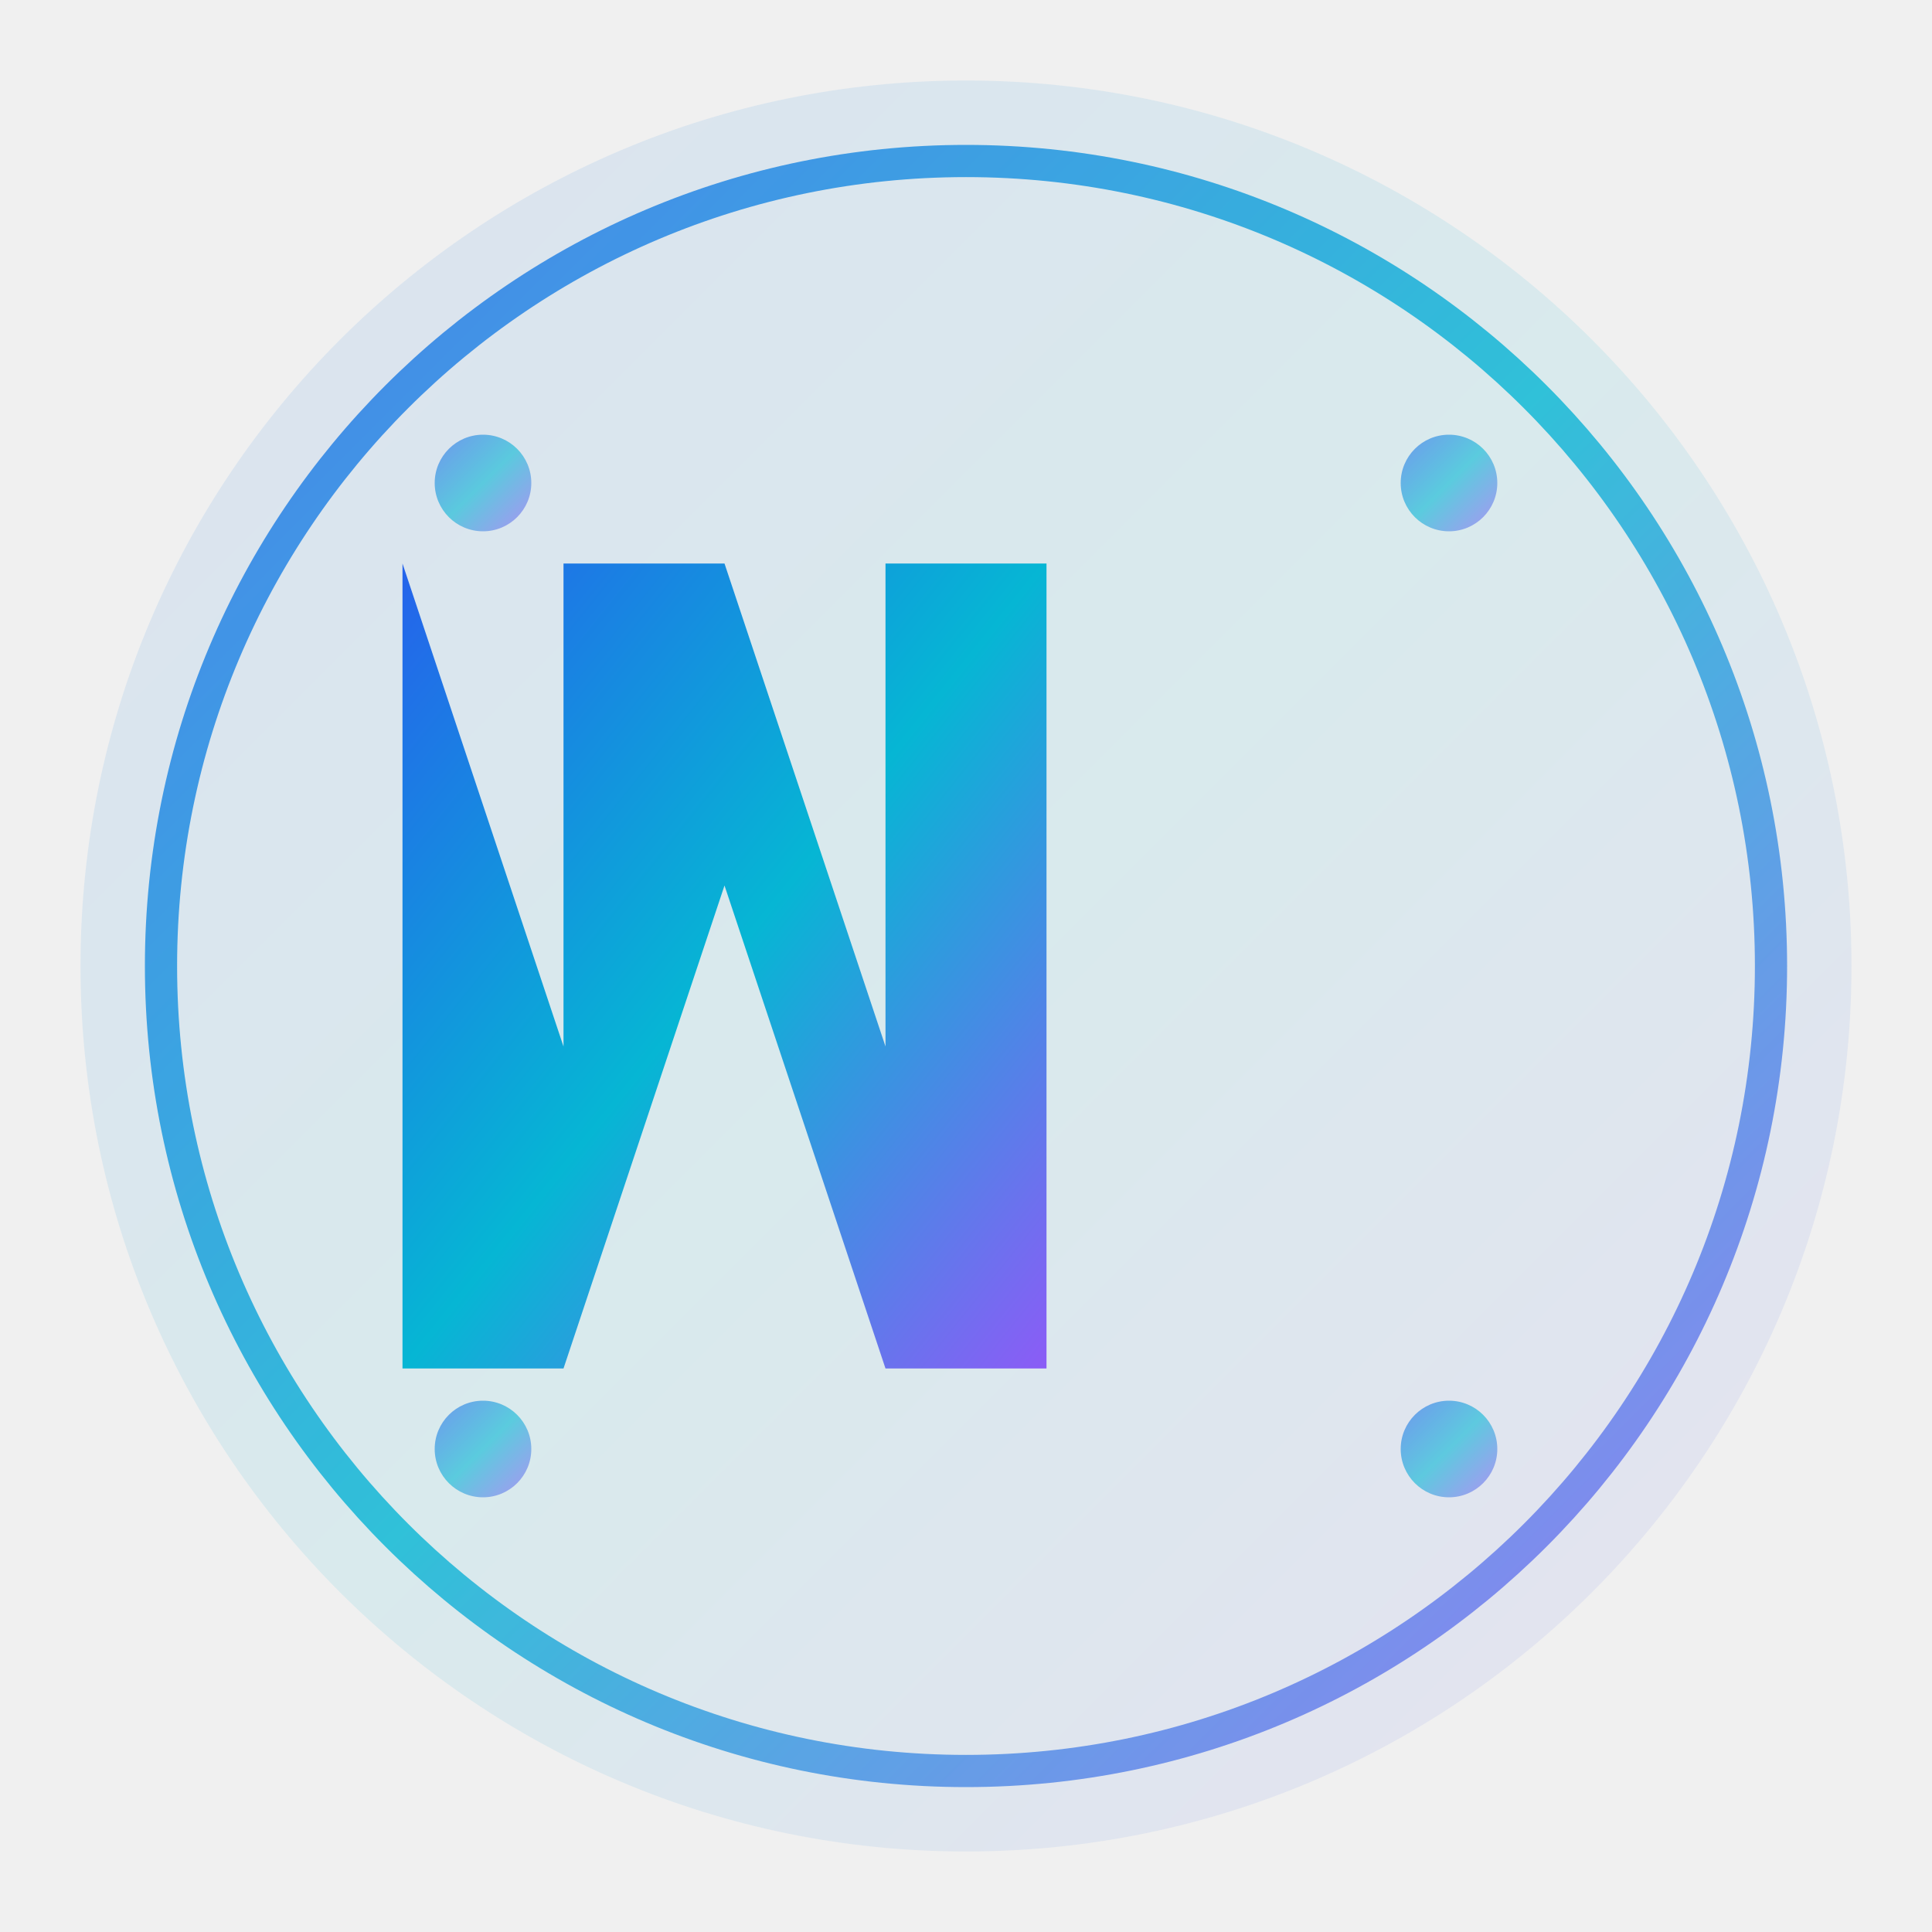
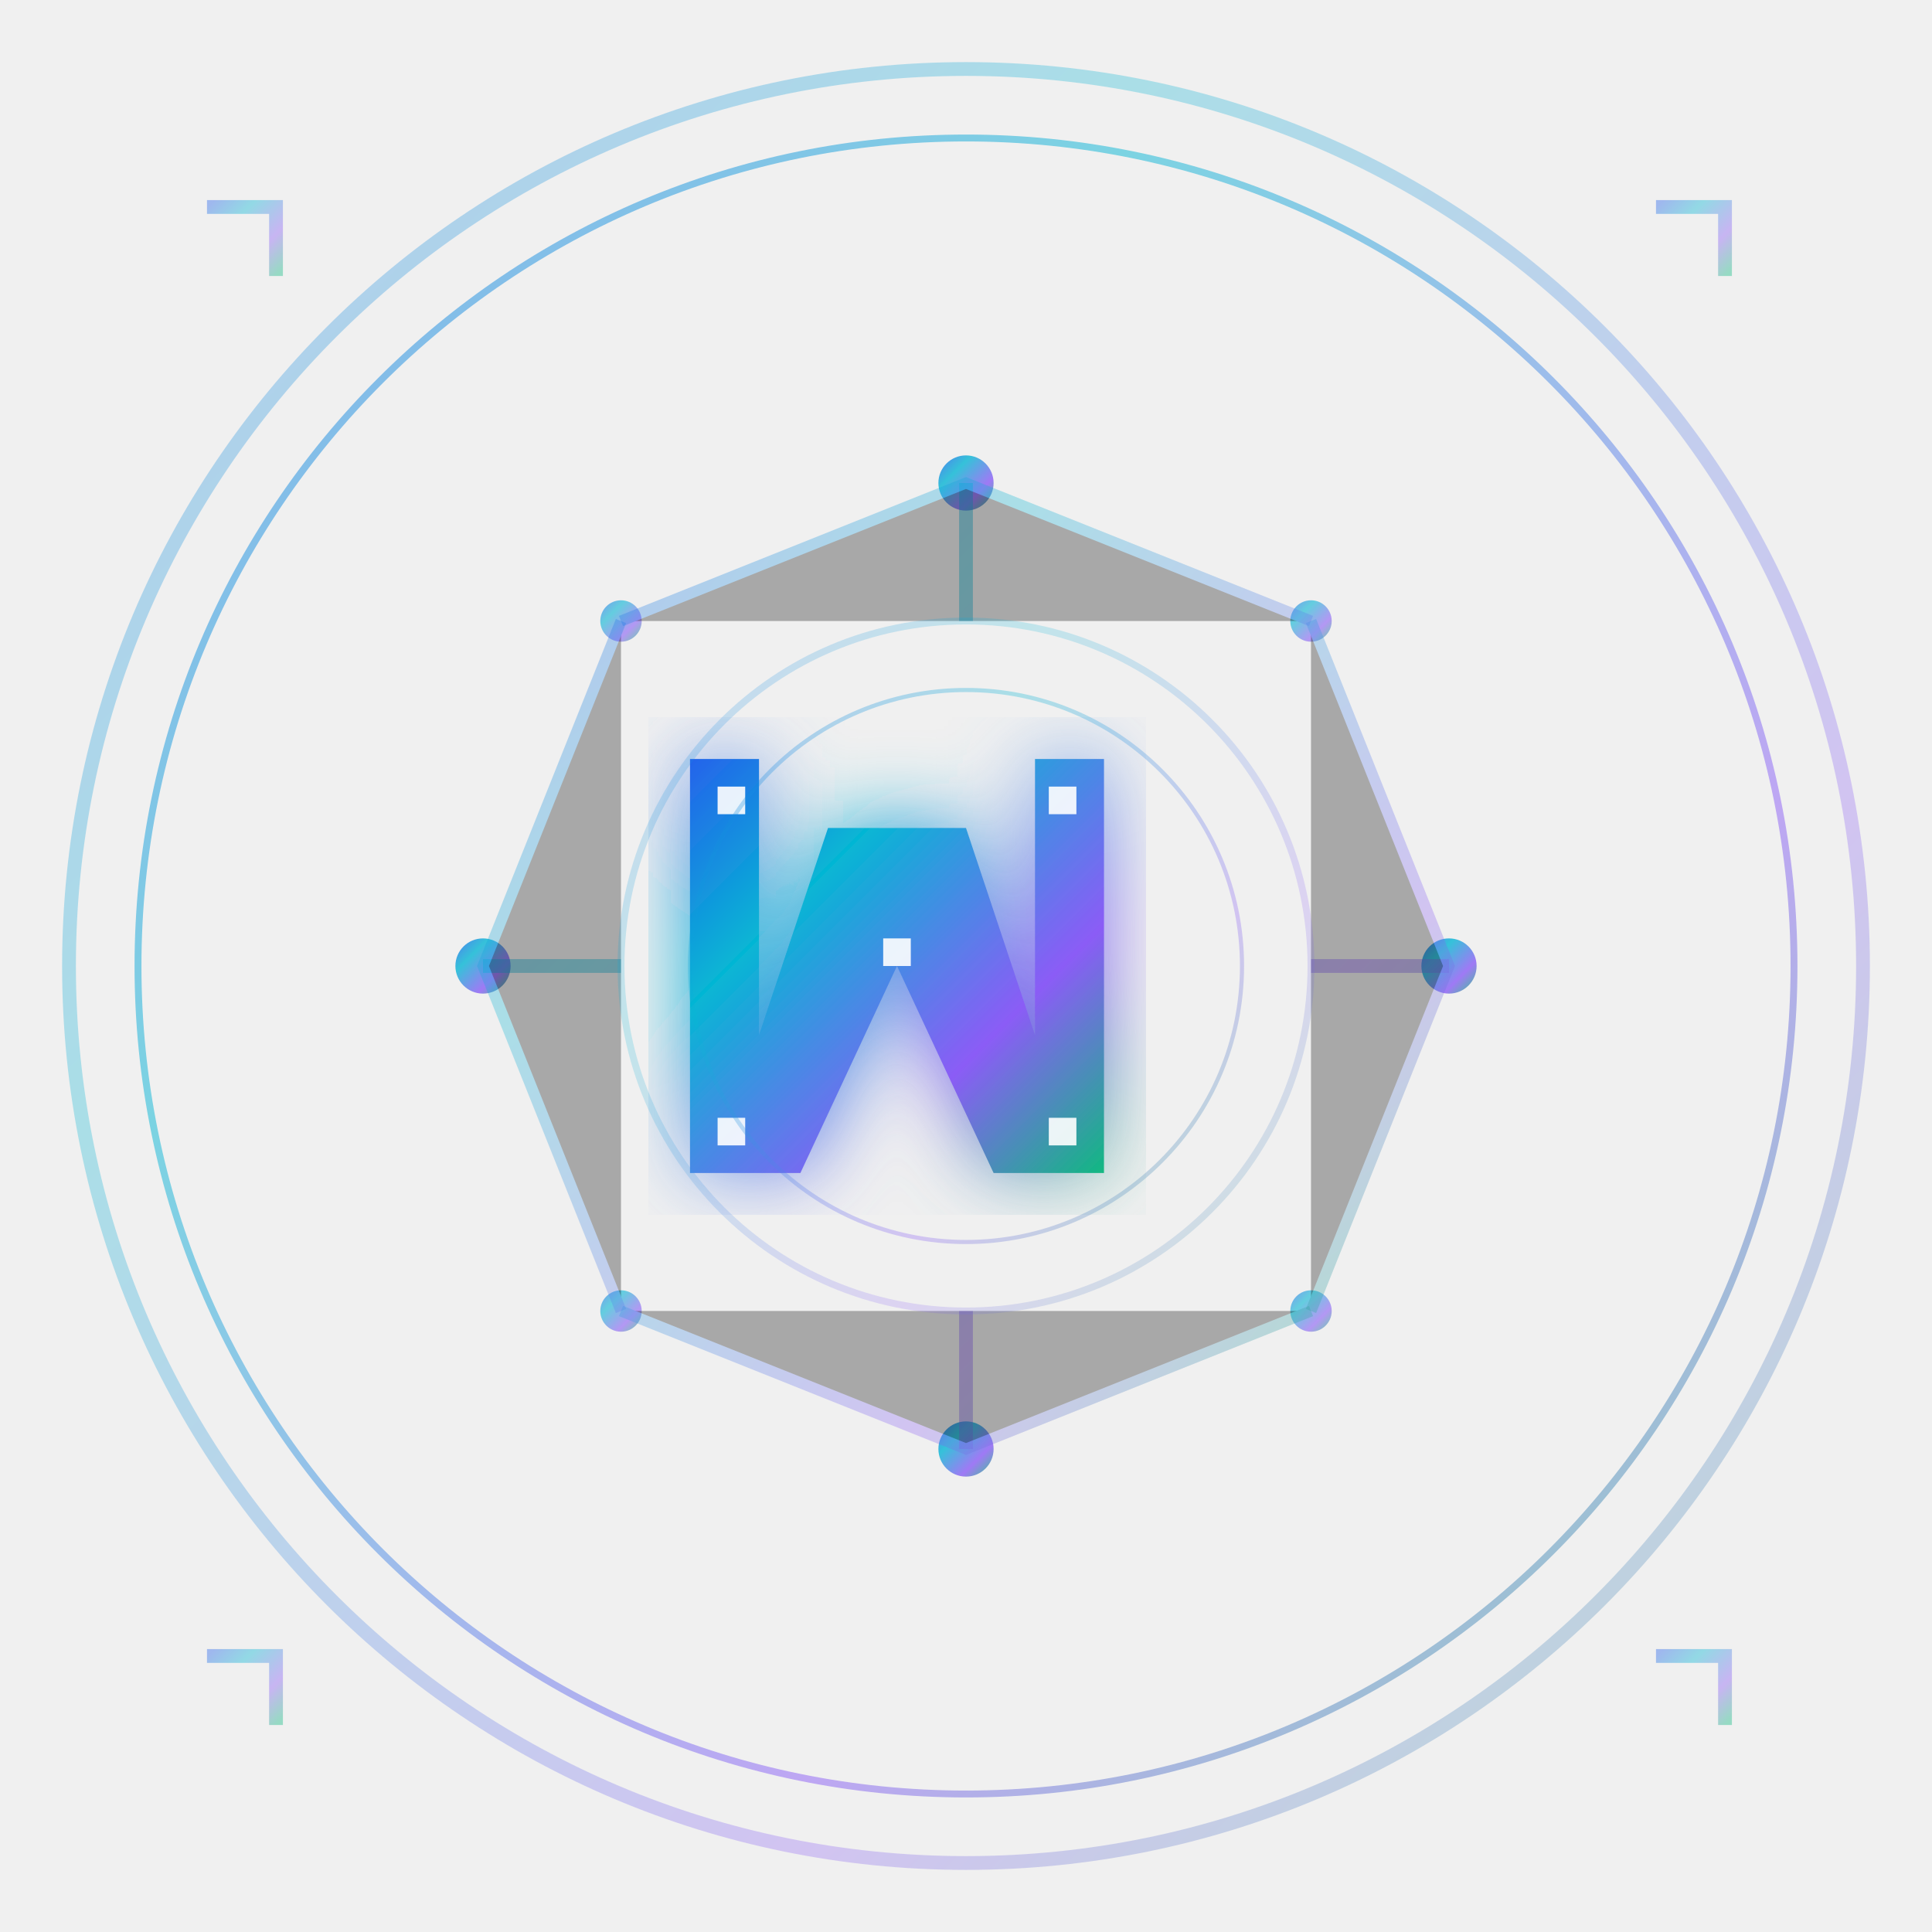
- <svg xmlns="http://www.w3.org/2000/svg" width="120" height="120" viewBox="0 0 120 120">
+ <svg xmlns="http://www.w3.org/2000/svg" width="140" height="140" viewBox="0 0 140 140">
  <defs>
    <linearGradient id="logoGradient" x1="0%" y1="0%" x2="100%" y2="100%">
      <stop offset="0%" style="stop-color:#2563eb;stop-opacity:1" />
-       <stop offset="50%" style="stop-color:#06b6d4;stop-opacity:1" />
-       <stop offset="100%" style="stop-color:#8b5cf6;stop-opacity:1" />
+       <stop offset="30%" style="stop-color:#06b6d4;stop-opacity:1" />
+       <stop offset="70%" style="stop-color:#8b5cf6;stop-opacity:1" />
+       <stop offset="100%" style="stop-color:#10b981;stop-opacity:1" />
    </linearGradient>
+     <filter id="glow">
+       <feGaussianBlur stdDeviation="3" result="coloredBlur" />
+       <feMerge>
+         <feMergeNode in="coloredBlur" />
+         <feMergeNode in="SourceGraphic" />
+       </feMerge>
+     </filter>
  </defs>
-   <circle cx="60" cy="60" r="55" fill="url(#logoGradient)" opacity="0.1" />
-   <circle cx="60" cy="60" r="50" fill="none" stroke="url(#logoGradient)" stroke-width="2" opacity="0.8" />
-   <path d="M25 35 L25 85 L35 85 L45 55 L55 85 L65 85 L65 35 L55 35 L55 65 L45 35 L35 35 L35 65 L25 35 Z" fill="url(#logoGradient)" />
-   <circle cx="30" cy="30" r="3" fill="url(#logoGradient)" opacity="0.6" />
-   <circle cx="90" cy="30" r="3" fill="url(#logoGradient)" opacity="0.6" />
-   <circle cx="30" cy="90" r="3" fill="url(#logoGradient)" opacity="0.6" />
-   <circle cx="90" cy="90" r="3" fill="url(#logoGradient)" opacity="0.6" />
+   <circle cx="70" cy="70" r="65" fill="none" stroke="url(#logoGradient)" stroke-width="1" opacity="0.3" />
+   <circle cx="70" cy="70" r="60" fill="none" stroke="url(#logoGradient)" stroke-width="0.5" opacity="0.5" />
+   <circle cx="35" cy="70" r="2" fill="url(#logoGradient)" opacity="0.8" />
+   <circle cx="105" cy="70" r="2" fill="url(#logoGradient)" opacity="0.8" />
+   <circle cx="70" cy="35" r="2" fill="url(#logoGradient)" opacity="0.8" />
+   <circle cx="70" cy="105" r="2" fill="url(#logoGradient)" opacity="0.8" />
+   <circle cx="45" cy="45" r="1.5" fill="url(#logoGradient)" opacity="0.6" />
+   <circle cx="95" cy="45" r="1.5" fill="url(#logoGradient)" opacity="0.6" />
+   <circle cx="45" cy="95" r="1.5" fill="url(#logoGradient)" opacity="0.6" />
+   <circle cx="95" cy="95" r="1.5" fill="url(#logoGradient)" opacity="0.6" />
+   <path d="M35 70 L45 70 M95 70 L105 70 M70 35 L70 45 M70 95 L70 105" stroke="url(#logoGradient)" stroke-width="1" opacity="0.4" />
+   <path d="M45 45 L35 70 L45 95 M95 45 L105 70 L95 95" stroke="url(#logoGradient)" stroke-width="0.8" opacity="0.3" />
+   <path d="M45 45 L70 35 L95 45 M45 95 L70 105 L95 95" stroke="url(#logoGradient)" stroke-width="0.8" opacity="0.3" />
+   <g filter="url(#glow)">
+     <path d="M50 55 L50 85 L58 85 L65 70 L72 85 L80 85 L80 55 L75 55 L75 75 L70 60 L60 60 L55 75 L55 55 Z" fill="url(#logoGradient)" />
+     <rect x="52" y="57" width="2" height="2" fill="white" opacity="0.9" />
+     <rect x="76" y="57" width="2" height="2" fill="white" opacity="0.9" />
+     <rect x="64" y="68" width="2" height="2" fill="white" opacity="0.9" />
+     <rect x="52" y="81" width="2" height="2" fill="white" opacity="0.9" />
+     <rect x="76" y="81" width="2" height="2" fill="white" opacity="0.9" />
+   </g>
+   <circle cx="70" cy="70" r="25" fill="none" stroke="url(#logoGradient)" stroke-width="0.5" opacity="0.2" />
+   <circle cx="70" cy="70" r="20" fill="none" stroke="url(#logoGradient)" stroke-width="0.3" opacity="0.3" />
+   <g opacity="0.4">
+     <path d="M15 15 L20 15 L20 20" stroke="url(#logoGradient)" stroke-width="1" fill="none" />
+     <path d="M120 15 L125 15 L125 20" stroke="url(#logoGradient)" stroke-width="1" fill="none" />
+     <path d="M15 120 L20 120 L20 125" stroke="url(#logoGradient)" stroke-width="1" fill="none" />
+     <path d="M120 120 L125 120 L125 125" stroke="url(#logoGradient)" stroke-width="1" fill="none" />
+   </g>
</svg>
